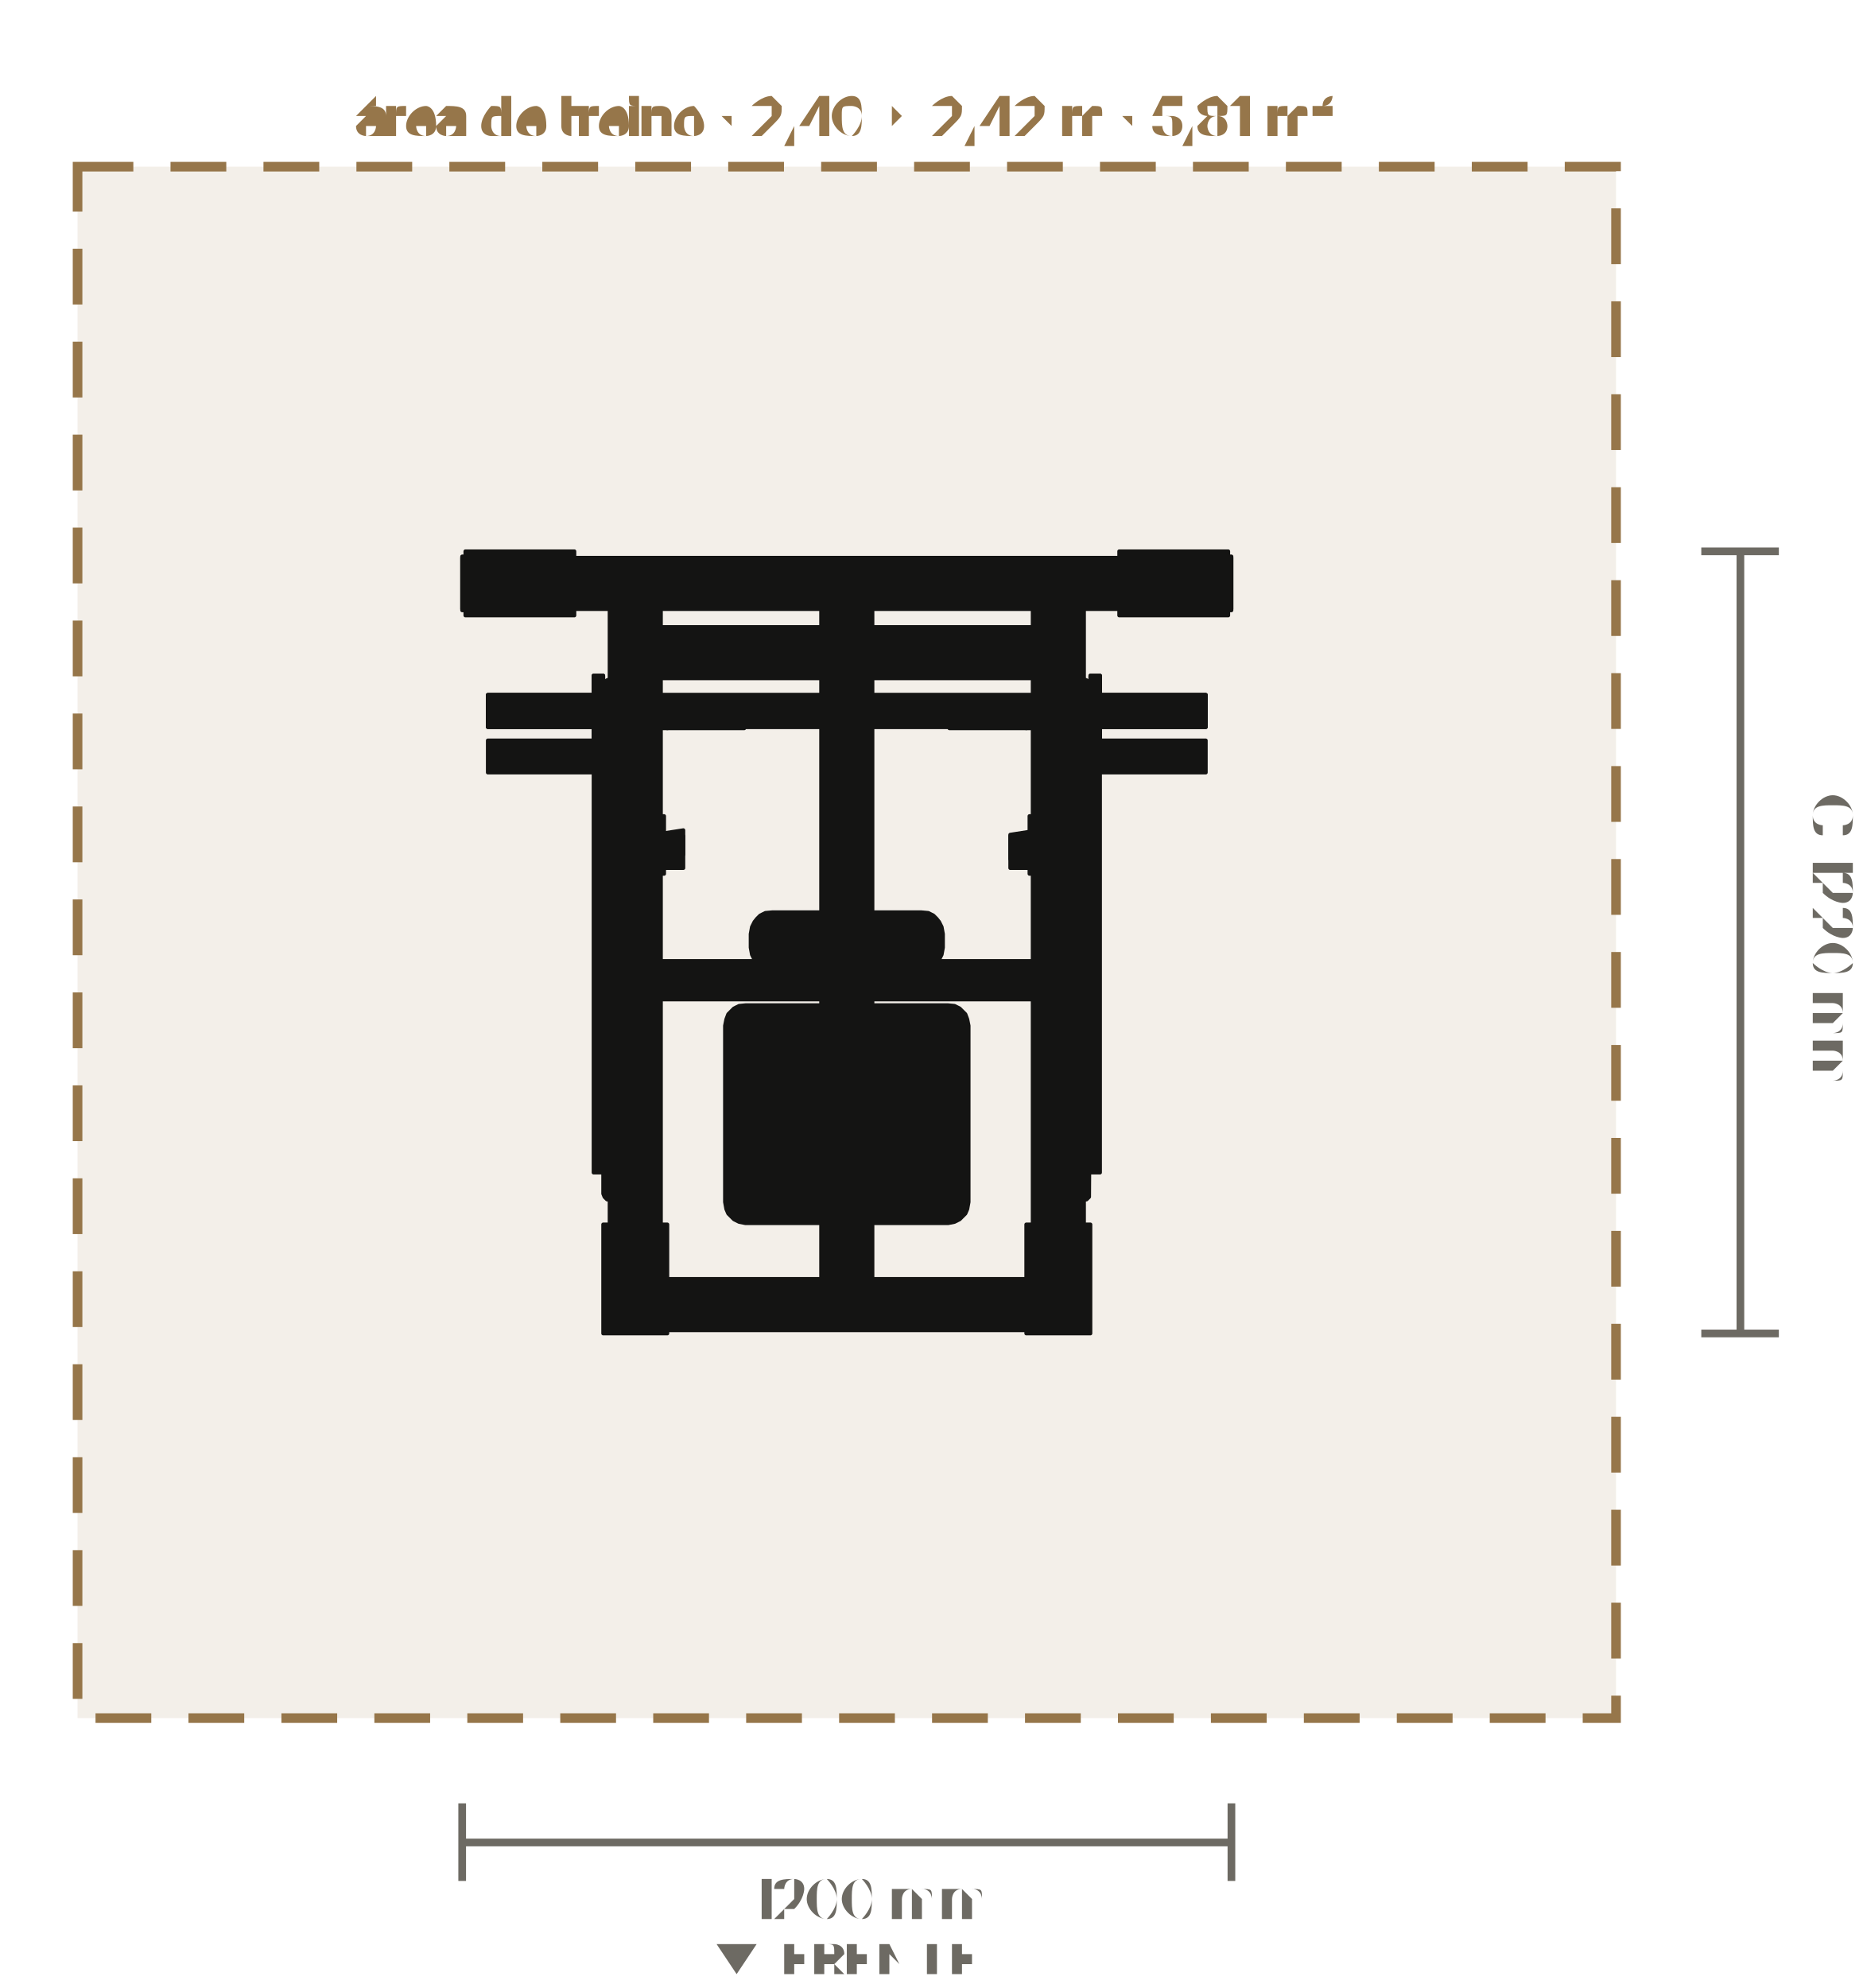
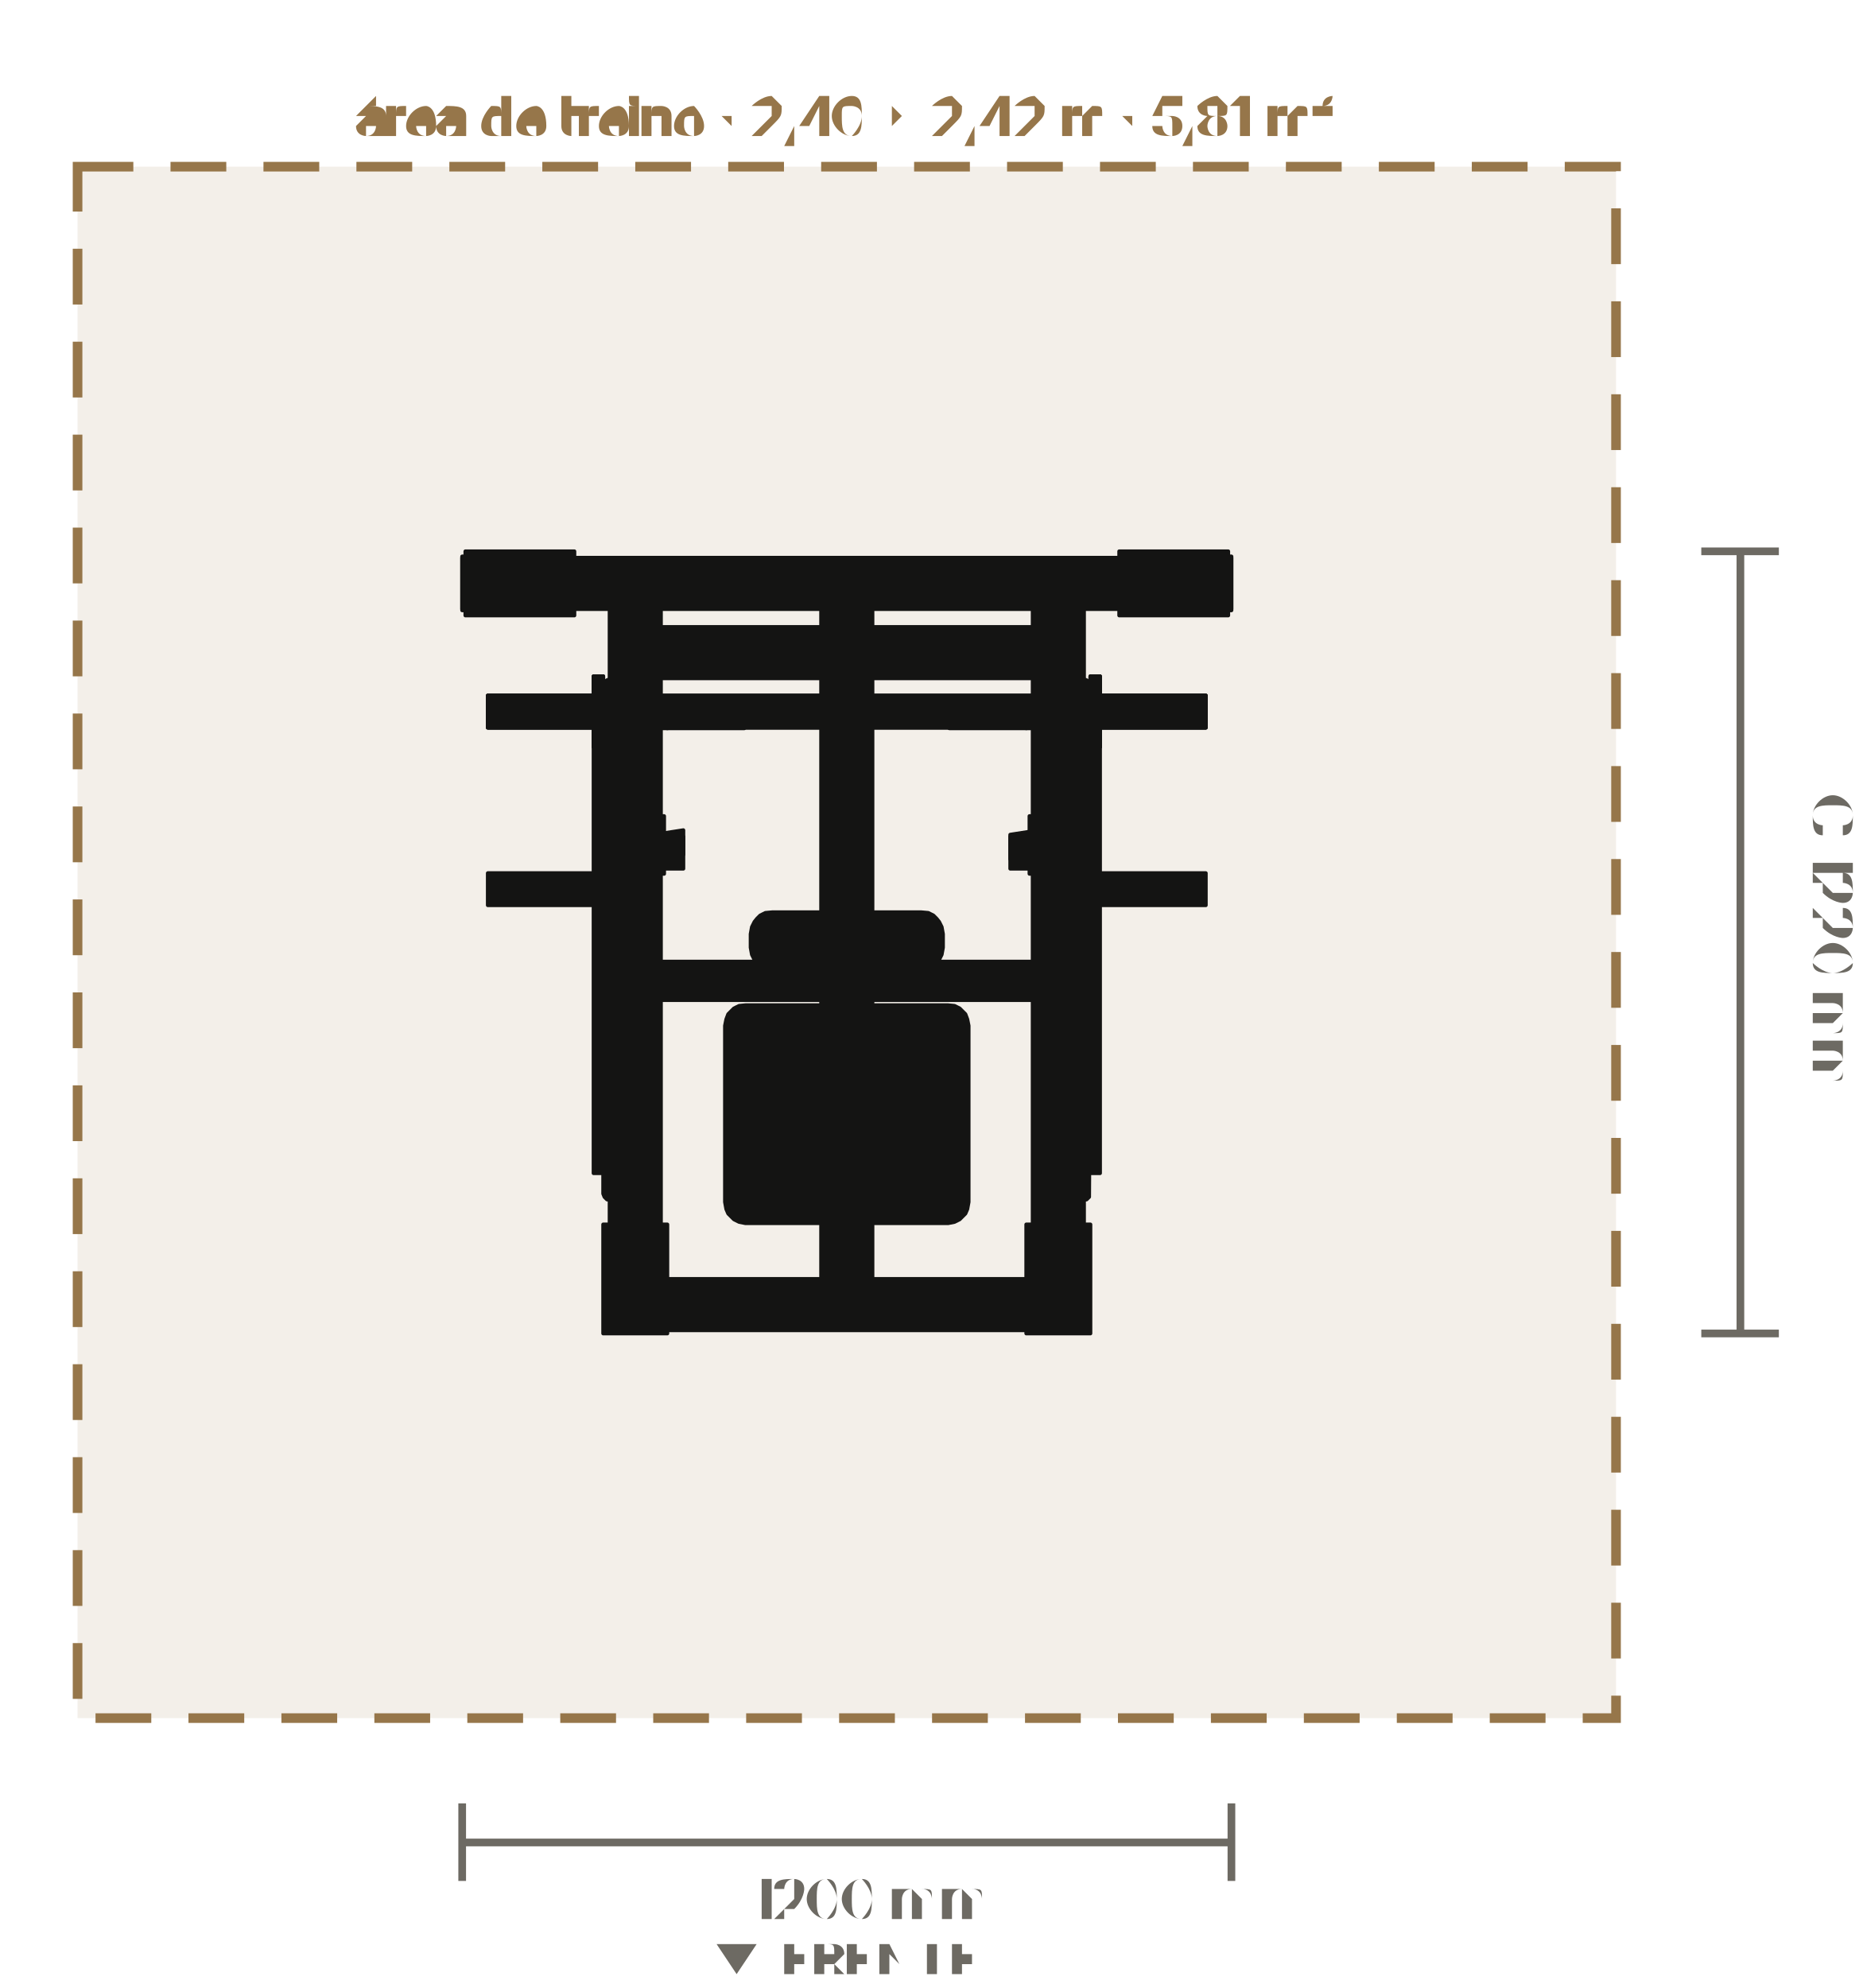
<svg xmlns="http://www.w3.org/2000/svg" viewBox="-1.321 -1.47 2.906 3.101" role="img" aria-label="Planta do Remada Baixa (LD-A009): 1200 × 1220 mm, com 60 cm de área de treino em volta" data-equipment="LD-A009" data-unit="m">
  <rect class="eq-zone" x="-1.2" y="-1.21" width="2.4" height="2.42" style="fill:#96764a;fill-opacity:.12;stroke:#96764a;stroke-width:0.015;stroke-dasharray:0.087 0.058" />
  <text class="eq-zone-label" x="0" y="-1.254" style="font-family:Barlow,Inter,Arial,sans-serif;font-size:0.083px;fill:#96764a;text-anchor:middle">área de treino · 2,40 × 2,42 m · 5,81 m²</text>
  <g class="eq-parts">
    <polygon class="eq-part" points="-0.37,-0.6 -0.29,-0.6 -0.29,0.605 -0.37,0.605" style="fill:#141413;stroke:#141413;stroke-width:0.006;stroke-linejoin:round" />
    <polygon class="eq-part" points="-0.595,-0.61 -0.425,-0.61 -0.425,-0.51 -0.595,-0.51" style="fill:#141413;stroke:#141413;stroke-width:0.006;stroke-linejoin:round" />
    <polygon class="eq-part" points="-0.576,-0.56 -0.576,-0.563 -0.575,-0.566 -0.573,-0.568 -0.571,-0.57 -0.568,-0.571 -0.565,-0.571 -0.562,-0.571 -0.559,-0.57 -0.557,-0.568 -0.555,-0.566 -0.554,-0.563 -0.554,-0.56 -0.554,-0.557 -0.555,-0.555 -0.557,-0.552 -0.559,-0.551 -0.562,-0.549 -0.565,-0.549 -0.568,-0.549 -0.571,-0.551 -0.573,-0.552 -0.575,-0.555 -0.576,-0.557" style="fill:#141413;stroke:#141413;stroke-width:0.006;stroke-linejoin:round" />
    <polygon class="eq-part" points="-0.466,-0.56 -0.466,-0.563 -0.465,-0.566 -0.463,-0.568 -0.461,-0.57 -0.458,-0.571 -0.455,-0.571 -0.452,-0.571 -0.45,-0.57 -0.447,-0.568 -0.446,-0.566 -0.444,-0.563 -0.444,-0.56 -0.444,-0.557 -0.446,-0.555 -0.447,-0.552 -0.45,-0.551 -0.452,-0.549 -0.455,-0.549 -0.458,-0.549 -0.461,-0.551 -0.463,-0.552 -0.465,-0.555 -0.466,-0.557" style="fill:#141413;stroke:#141413;stroke-width:0.006;stroke-linejoin:round" />
    <polygon class="eq-part" points="-0.38,0.44 -0.28,0.44 -0.28,0.61 -0.38,0.61" style="fill:#141413;stroke:#141413;stroke-width:0.006;stroke-linejoin:round" />
    <polygon class="eq-part" points="-0.341,0.47 -0.341,0.467 -0.34,0.465 -0.338,0.462 -0.336,0.461 -0.333,0.46 -0.33,0.459 -0.327,0.46 -0.325,0.461 -0.322,0.462 -0.321,0.465 -0.319,0.467 -0.319,0.47 -0.319,0.473 -0.321,0.476 -0.322,0.478 -0.325,0.48 -0.327,0.481 -0.33,0.481 -0.333,0.481 -0.336,0.48 -0.338,0.478 -0.34,0.476 -0.341,0.473" style="fill:#141413;stroke:#141413;stroke-width:0.006;stroke-linejoin:round" />
    <polygon class="eq-part" points="-0.341,0.58 -0.341,0.577 -0.34,0.575 -0.338,0.572 -0.336,0.571 -0.333,0.57 -0.33,0.569 -0.327,0.57 -0.325,0.571 -0.322,0.572 -0.321,0.575 -0.319,0.577 -0.319,0.58 -0.319,0.583 -0.321,0.586 -0.322,0.588 -0.325,0.59 -0.327,0.591 -0.33,0.591 -0.333,0.591 -0.336,0.59 -0.338,0.588 -0.34,0.586 -0.341,0.583" style="fill:#141413;stroke:#141413;stroke-width:0.006;stroke-linejoin:round" />
    <polygon class="eq-part" points="-0.6,-0.602 -0.588,-0.602 -0.588,-0.518 -0.6,-0.518" style="fill:#141413;stroke:#141413;stroke-width:0.006;stroke-linejoin:round" />
    <polygon class="eq-part" points="-0.372,0.593 -0.288,0.593 -0.288,0.605 -0.372,0.605" style="fill:#141413;stroke:#141413;stroke-width:0.006;stroke-linejoin:round" />
    <polygon class="eq-part" points="0.29,-0.6 0.37,-0.6 0.37,0.605 0.29,0.605" style="fill:#141413;stroke:#141413;stroke-width:0.006;stroke-linejoin:round" />
    <polygon class="eq-part" points="0.425,-0.61 0.595,-0.61 0.595,-0.51 0.425,-0.51" style="fill:#141413;stroke:#141413;stroke-width:0.006;stroke-linejoin:round" />
    <polygon class="eq-part" points="0.444,-0.56 0.444,-0.563 0.446,-0.566 0.447,-0.568 0.45,-0.57 0.452,-0.571 0.455,-0.571 0.458,-0.571 0.461,-0.57 0.463,-0.568 0.465,-0.566 0.466,-0.563 0.466,-0.56 0.466,-0.557 0.465,-0.555 0.463,-0.552 0.461,-0.551 0.458,-0.549 0.455,-0.549 0.452,-0.549 0.45,-0.551 0.447,-0.552 0.446,-0.555 0.444,-0.557" style="fill:#141413;stroke:#141413;stroke-width:0.006;stroke-linejoin:round" />
    <polygon class="eq-part" points="0.554,-0.56 0.554,-0.563 0.555,-0.566 0.557,-0.568 0.559,-0.57 0.562,-0.571 0.565,-0.571 0.568,-0.571 0.571,-0.57 0.573,-0.568 0.575,-0.566 0.576,-0.563 0.576,-0.56 0.576,-0.557 0.575,-0.555 0.573,-0.552 0.571,-0.551 0.568,-0.549 0.565,-0.549 0.562,-0.549 0.559,-0.551 0.557,-0.552 0.555,-0.555 0.554,-0.557" style="fill:#141413;stroke:#141413;stroke-width:0.006;stroke-linejoin:round" />
    <polygon class="eq-part" points="0.28,0.44 0.38,0.44 0.38,0.61 0.28,0.61" style="fill:#141413;stroke:#141413;stroke-width:0.006;stroke-linejoin:round" />
    <polygon class="eq-part" points="0.319,0.47 0.319,0.467 0.321,0.465 0.322,0.462 0.325,0.461 0.327,0.46 0.33,0.459 0.333,0.46 0.336,0.461 0.338,0.462 0.34,0.465 0.341,0.467 0.341,0.47 0.341,0.473 0.34,0.476 0.338,0.478 0.336,0.48 0.333,0.481 0.33,0.481 0.327,0.481 0.325,0.48 0.322,0.478 0.321,0.476 0.319,0.473" style="fill:#141413;stroke:#141413;stroke-width:0.006;stroke-linejoin:round" />
    <polygon class="eq-part" points="0.319,0.58 0.319,0.577 0.321,0.575 0.322,0.572 0.325,0.571 0.327,0.57 0.33,0.569 0.333,0.57 0.336,0.571 0.338,0.572 0.34,0.575 0.341,0.577 0.341,0.58 0.341,0.583 0.34,0.586 0.338,0.588 0.336,0.59 0.333,0.591 0.33,0.591 0.327,0.591 0.325,0.59 0.322,0.588 0.321,0.586 0.319,0.583" style="fill:#141413;stroke:#141413;stroke-width:0.006;stroke-linejoin:round" />
    <polygon class="eq-part" points="0.588,-0.602 0.6,-0.602 0.6,-0.518 0.588,-0.518" style="fill:#141413;stroke:#141413;stroke-width:0.006;stroke-linejoin:round" />
    <polygon class="eq-part" points="0.288,0.593 0.372,0.593 0.372,0.605 0.288,0.605" style="fill:#141413;stroke:#141413;stroke-width:0.006;stroke-linejoin:round" />
    <polygon class="eq-part" points="-0.6,-0.6 0.6,-0.6 0.6,-0.52 -0.6,-0.52" style="fill:#141413;stroke:#141413;stroke-width:0.006;stroke-linejoin:round" />
    <polygon class="eq-part" points="-0.33,0.525 0.33,0.525 0.33,0.605 -0.33,0.605" style="fill:#141413;stroke:#141413;stroke-width:0.006;stroke-linejoin:round" />
    <polygon class="eq-part" points="-0.04,-0.56 0.04,-0.56 0.04,0.565 -0.04,0.565" style="fill:#141413;stroke:#141413;stroke-width:0.006;stroke-linejoin:round" />
    <polygon class="eq-part" points="-0.035,0.245 -0.035,0.241 -0.033,0.239 -0.032,0.236 -0.029,0.234 -0.026,0.233 -0.023,0.233 0.023,0.233 0.026,0.233 0.029,0.234 0.032,0.236 0.033,0.239 0.035,0.241 0.035,0.245 0.035,0.291 0.035,0.294 0.033,0.297 0.032,0.299 0.029,0.301 0.026,0.302 0.023,0.303 -0.023,0.303 -0.026,0.302 -0.029,0.301 -0.032,0.299 -0.033,0.297 -0.035,0.294 -0.035,0.291" style="fill:#141413;stroke:#141413;stroke-width:0.006;stroke-linejoin:round" />
    <polygon class="eq-part" points="-0.047,0.29 -0.047,0.245 -0.035,0.245 -0.035,0.29" style="fill:#141413;stroke:#141413;stroke-width:0.006;stroke-linejoin:round" />
    <polygon class="eq-part" points="-0.117,0.268 -0.117,0.266 -0.117,0.264 -0.117,0.263 -0.116,0.262 -0.116,0.261 -0.115,0.261 -0.035,0.261 -0.034,0.261 -0.034,0.262 -0.033,0.263 -0.033,0.264 -0.033,0.266 -0.033,0.268 -0.033,0.27 -0.033,0.271 -0.033,0.273 -0.034,0.274 -0.034,0.274 -0.035,0.275 -0.115,0.275 -0.116,0.274 -0.116,0.274 -0.117,0.273 -0.117,0.271 -0.117,0.27" style="fill:#141413;stroke:#141413;stroke-width:0.006;stroke-linejoin:round" />
    <polygon class="eq-part" points="-0.19,0.405 -0.19,0.13 -0.188,0.12 -0.185,0.112 -0.18,0.107 -0.176,0.103 -0.168,0.099 -0.158,0.098 0.158,0.098 0.168,0.099 0.176,0.103 0.18,0.107 0.185,0.112 0.188,0.12 0.19,0.13 0.19,0.405 0.188,0.416 0.185,0.423 0.18,0.428 0.176,0.432 0.168,0.436 0.158,0.438 -0.158,0.438 -0.168,0.436 -0.176,0.432 -0.18,0.428 -0.185,0.423 -0.188,0.416" style="fill:#141413;stroke:#141413;stroke-width:0.006;stroke-linejoin:round" />
    <polygon class="eq-part" points="-0.035,-0.085 -0.035,-0.088 -0.033,-0.091 -0.032,-0.094 -0.029,-0.096 -0.026,-0.097 -0.023,-0.097 0.023,-0.097 0.026,-0.097 0.029,-0.096 0.032,-0.094 0.033,-0.091 0.035,-0.088 0.035,-0.085 0.035,-0.039 0.035,-0.036 0.033,-0.033 0.032,-0.031 0.029,-0.029 0.026,-0.028 0.023,-0.027 -0.023,-0.027 -0.026,-0.028 -0.029,-0.029 -0.032,-0.031 -0.033,-0.033 -0.035,-0.036 -0.035,-0.039" style="fill:#141413;stroke:#141413;stroke-width:0.006;stroke-linejoin:round" />
    <polygon class="eq-part" points="-0.15,-0.013 -0.148,-0.024 -0.144,-0.032 -0.14,-0.037 -0.135,-0.042 -0.127,-0.046 -0.116,-0.047 0.116,-0.047 0.127,-0.046 0.135,-0.042 0.14,-0.037 0.144,-0.032 0.148,-0.024 0.15,-0.013 0.15,0.008 0.148,0.019 0.144,0.027 0.14,0.033 0.135,0.037 0.127,0.041 0.116,0.043 -0.116,0.043 -0.127,0.041 -0.135,0.037 -0.14,0.033 -0.144,0.027 -0.148,0.019 -0.15,0.008" style="fill:#141413;stroke:#141413;stroke-width:0.006;stroke-linejoin:round" />
    <polygon class="eq-part" points="-0.375,-0.197 -0.285,-0.197 -0.285,-0.107 -0.375,-0.107" style="fill:#141413;stroke:#141413;stroke-width:0.006;stroke-linejoin:round" />
-     <polygon class="eq-part" points="-0.36,-0.36 -0.36,-0.37 -0.358,-0.402 -0.354,-0.407 -0.348,-0.408 -0.312,-0.408 -0.306,-0.407 -0.302,-0.402 -0.3,-0.396 -0.3,-0.37 -0.3,-0.36 -0.302,-0.131 -0.306,-0.127 -0.312,-0.126 -0.348,-0.126 -0.354,-0.127 -0.358,-0.131 -0.36,-0.137" style="fill:#141413;stroke:#141413;stroke-width:0.006;stroke-linejoin:round" />
+     <polygon class="eq-part" points="-0.36,-0.364 -0.36,-0.37 -0.358,-0.392 -0.354,-0.396 -0.348,-0.398 -0.312,-0.398 -0.306,-0.396 -0.302,-0.392 -0.3,-0.386 -0.3,-0.37 -0.3,-0.364 -0.302,-0.131 -0.306,-0.128 -0.312,-0.126 -0.348,-0.126 -0.354,-0.128 -0.358,-0.131 -0.36,-0.137" style="fill:#141413;stroke:#141413;stroke-width:0.006;stroke-linejoin:round" />
    <polygon class="eq-part" points="-0.298,-0.352 -0.297,-0.357 -0.296,-0.361 -0.293,-0.365 -0.289,-0.368 -0.285,-0.37 -0.28,-0.37 -0.275,-0.37 -0.271,-0.368 -0.267,-0.365 -0.264,-0.361 -0.263,-0.357 -0.262,-0.352 -0.263,-0.348 -0.264,-0.343 -0.267,-0.34 -0.271,-0.337 -0.275,-0.335 -0.28,-0.334 -0.285,-0.335 -0.289,-0.337 -0.293,-0.34 -0.296,-0.343 -0.297,-0.348" style="fill:#141413;stroke:#141413;stroke-width:0.006;stroke-linejoin:round" />
    <polygon class="eq-part" points="-0.35,-0.363 -0.35,-0.365 -0.349,-0.368 -0.347,-0.369 -0.345,-0.371 -0.343,-0.372 -0.34,-0.372 -0.32,-0.372 -0.317,-0.372 -0.315,-0.371 -0.313,-0.369 -0.311,-0.368 -0.31,-0.365 -0.31,-0.363 -0.31,-0.342 -0.31,-0.34 -0.311,-0.337 -0.313,-0.335 -0.315,-0.334 -0.317,-0.333 -0.32,-0.332 -0.34,-0.332 -0.343,-0.333 -0.345,-0.334 -0.347,-0.335 -0.349,-0.337 -0.35,-0.34 -0.35,-0.342" style="fill:#141413;stroke:#141413;stroke-width:0.006;stroke-linejoin:round" />
    <polygon class="eq-part" points="-0.33,-0.37 -0.16,-0.37 -0.16,-0.334 -0.33,-0.334" style="fill:#141413;stroke:#141413;stroke-width:0.006;stroke-linejoin:round" />
-     <polygon class="eq-part" points="-0.375,-0.344 -0.36,-0.344 -0.36,-0.234 -0.375,-0.234" style="fill:#141413;stroke:#141413;stroke-width:0.006;stroke-linejoin:round" />
-     <polygon class="eq-part" points="-0.56,-0.315 -0.375,-0.315 -0.375,-0.265 -0.56,-0.265" style="fill:#141413;stroke:#141413;stroke-width:0.006;stroke-linejoin:round" />
+     <polygon class="eq-part" points="-0.36,-0.168 -0.36,-0.171 -0.358,-0.173 -0.356,-0.175 -0.354,-0.177 -0.351,-0.178 -0.348,-0.179 -0.312,-0.179 -0.309,-0.178 -0.306,-0.177 -0.303,-0.175 -0.302,-0.173 -0.3,-0.171 -0.3,-0.168 -0.3,-0.067 -0.3,-0.064 -0.302,-0.062 -0.303,-0.06 -0.306,-0.058 -0.309,-0.057 -0.312,-0.057 -0.348,-0.057 -0.351,-0.057 -0.354,-0.058 -0.356,-0.06 -0.358,-0.062 -0.36,-0.064 -0.36,-0.067" style="fill:#141413;stroke:#141413;stroke-width:0.006;stroke-linejoin:round" />
+     <polygon class="eq-part" points="-0.375,-0.138 -0.36,-0.138 -0.36,-0.028 -0.375,-0.028" style="fill:#141413;stroke:#141413;stroke-width:0.006;stroke-linejoin:round" />
+     <polygon class="eq-part" points="-0.56,-0.108 -0.375,-0.108 -0.375,-0.058 -0.56,-0.058" style="fill:#141413;stroke:#141413;stroke-width:0.006;stroke-linejoin:round" />
    <polygon class="eq-part" points="0.285,-0.197 0.375,-0.197 0.375,-0.107 0.285,-0.107" style="fill:#141413;stroke:#141413;stroke-width:0.006;stroke-linejoin:round" />
-     <polygon class="eq-part" points="0.3,-0.36 0.3,-0.37 0.302,-0.402 0.306,-0.407 0.312,-0.408 0.348,-0.408 0.354,-0.407 0.358,-0.402 0.36,-0.396 0.36,-0.37 0.36,-0.36 0.358,-0.131 0.354,-0.127 0.348,-0.126 0.312,-0.126 0.306,-0.127 0.302,-0.131 0.3,-0.137" style="fill:#141413;stroke:#141413;stroke-width:0.006;stroke-linejoin:round" />
+     <polygon class="eq-part" points="0.3,-0.364 0.3,-0.37 0.302,-0.392 0.306,-0.396 0.312,-0.398 0.348,-0.398 0.354,-0.396 0.358,-0.392 0.36,-0.386 0.36,-0.37 0.36,-0.364 0.358,-0.131 0.354,-0.128 0.348,-0.126 0.312,-0.126 0.306,-0.128 0.302,-0.131 0.3,-0.137" style="fill:#141413;stroke:#141413;stroke-width:0.006;stroke-linejoin:round" />
    <polygon class="eq-part" points="0.262,-0.352 0.263,-0.357 0.264,-0.361 0.267,-0.365 0.271,-0.368 0.275,-0.37 0.28,-0.37 0.285,-0.37 0.289,-0.368 0.293,-0.365 0.296,-0.361 0.297,-0.357 0.298,-0.352 0.297,-0.348 0.296,-0.343 0.293,-0.34 0.289,-0.337 0.285,-0.335 0.28,-0.334 0.275,-0.335 0.271,-0.337 0.267,-0.34 0.264,-0.343 0.263,-0.348" style="fill:#141413;stroke:#141413;stroke-width:0.006;stroke-linejoin:round" />
    <polygon class="eq-part" points="0.31,-0.363 0.31,-0.365 0.311,-0.368 0.313,-0.369 0.315,-0.371 0.317,-0.372 0.32,-0.372 0.34,-0.372 0.343,-0.372 0.345,-0.371 0.347,-0.369 0.349,-0.368 0.35,-0.365 0.35,-0.363 0.35,-0.342 0.35,-0.34 0.349,-0.337 0.347,-0.335 0.345,-0.334 0.343,-0.333 0.34,-0.332 0.32,-0.332 0.317,-0.333 0.315,-0.334 0.313,-0.335 0.311,-0.337 0.31,-0.34 0.31,-0.342" style="fill:#141413;stroke:#141413;stroke-width:0.006;stroke-linejoin:round" />
    <polygon class="eq-part" points="0.16,-0.37 0.33,-0.37 0.33,-0.334 0.16,-0.334" style="fill:#141413;stroke:#141413;stroke-width:0.006;stroke-linejoin:round" />
-     <polygon class="eq-part" points="0.36,-0.344 0.375,-0.344 0.375,-0.234 0.36,-0.234" style="fill:#141413;stroke:#141413;stroke-width:0.006;stroke-linejoin:round" />
-     <polygon class="eq-part" points="0.375,-0.315 0.56,-0.315 0.56,-0.265 0.375,-0.265" style="fill:#141413;stroke:#141413;stroke-width:0.006;stroke-linejoin:round" />
-     <polygon class="eq-part" points="-0.38,-0.399 -0.38,-0.402 -0.378,-0.405 -0.377,-0.407 -0.374,-0.409 -0.371,-0.41 -0.368,-0.411 -0.342,-0.411 -0.339,-0.41 -0.336,-0.409 -0.334,-0.407 -0.332,-0.405 -0.33,-0.402 -0.33,-0.399 -0.33,-0.323 -0.33,-0.32 -0.332,-0.317 -0.334,-0.314 -0.336,-0.312 -0.339,-0.311 -0.342,-0.311 -0.368,-0.311 -0.371,-0.311 -0.374,-0.312 -0.377,-0.314 -0.378,-0.317 -0.38,-0.32 -0.38,-0.323" style="fill:#141413;stroke:#141413;stroke-width:0.006;stroke-linejoin:round" />
-     <polygon class="eq-part" points="-0.38,0.096 -0.38,0.022 -0.378,-0.134 -0.374,-0.139 -0.368,-0.14 -0.342,-0.14 -0.336,-0.139 -0.332,-0.134 -0.33,-0.128 -0.33,0.022 -0.33,0.096 -0.332,0.397 -0.336,0.401 -0.342,0.402 -0.368,0.402 -0.374,0.401 -0.378,0.397 -0.38,0.392" style="fill:#141413;stroke:#141413;stroke-width:0.006;stroke-linejoin:round" />
-     <polygon class="eq-part" points="-0.38,-0.361 -0.33,-0.361 -0.33,0.059 -0.38,0.059" style="fill:#141413;stroke:#141413;stroke-width:0.006;stroke-linejoin:round" />
-     <polygon class="eq-part" points="-0.38,0.077 -0.38,-0.361 -0.33,-0.361 -0.33,0.077" style="fill:#141413;stroke:#141413;stroke-width:0.006;stroke-linejoin:round" />
-     <polygon class="eq-part" points="-0.38,-0.361 -0.33,-0.361 -0.33,-0.043 -0.38,-0.043" style="fill:#141413;stroke:#141413;stroke-width:0.006;stroke-linejoin:round" />
-     <polygon class="eq-part" points="-0.395,0.359 -0.395,-0.361 -0.315,-0.361 -0.315,0.359" style="fill:#141413;stroke:#141413;stroke-width:0.006;stroke-linejoin:round" />
-     <polygon class="eq-part" points="-0.395,-0.416 -0.38,-0.416 -0.38,-0.306 -0.395,-0.306" style="fill:#141413;stroke:#141413;stroke-width:0.006;stroke-linejoin:round" />
-     <polygon class="eq-part" points="-0.56,-0.386 -0.395,-0.386 -0.395,-0.336 -0.56,-0.336" style="fill:#141413;stroke:#141413;stroke-width:0.006;stroke-linejoin:round" />
-     <polygon class="eq-part" points="-0.395,-0.416 -0.38,-0.416 -0.38,-0.306 -0.395,-0.306" style="fill:#141413;stroke:#141413;stroke-width:0.006;stroke-linejoin:round" />
-     <polygon class="eq-part" points="-0.56,-0.386 -0.395,-0.386 -0.395,-0.336 -0.56,-0.336" style="fill:#141413;stroke:#141413;stroke-width:0.006;stroke-linejoin:round" />
-     <polygon class="eq-part" points="-0.395,-0.416 -0.38,-0.416 -0.38,-0.306 -0.395,-0.306" style="fill:#141413;stroke:#141413;stroke-width:0.006;stroke-linejoin:round" />
-     <polygon class="eq-part" points="-0.56,-0.386 -0.395,-0.386 -0.395,-0.336 -0.56,-0.336" style="fill:#141413;stroke:#141413;stroke-width:0.006;stroke-linejoin:round" />
-     <polygon class="eq-part" points="-0.355,-0.166 -0.255,-0.166 -0.255,-0.116 -0.355,-0.116" style="fill:#141413;stroke:#141413;stroke-width:0.006;stroke-linejoin:round" />
-     <polygon class="eq-part" points="0.33,-0.399 0.33,-0.402 0.332,-0.405 0.334,-0.407 0.336,-0.409 0.339,-0.41 0.342,-0.411 0.368,-0.411 0.371,-0.41 0.374,-0.409 0.377,-0.407 0.378,-0.405 0.38,-0.402 0.38,-0.399 0.38,-0.323 0.38,-0.32 0.378,-0.317 0.377,-0.314 0.374,-0.312 0.371,-0.311 0.368,-0.311 0.342,-0.311 0.339,-0.311 0.336,-0.312 0.334,-0.314 0.332,-0.317 0.33,-0.32 0.33,-0.323" style="fill:#141413;stroke:#141413;stroke-width:0.006;stroke-linejoin:round" />
-     <polygon class="eq-part" points="0.33,0.096 0.33,0.022 0.332,-0.134 0.336,-0.139 0.342,-0.14 0.368,-0.14 0.374,-0.139 0.378,-0.134 0.38,-0.128 0.38,0.022 0.38,0.096 0.378,0.397 0.374,0.401 0.368,0.402 0.342,0.402 0.336,0.401 0.332,0.397 0.33,0.392" style="fill:#141413;stroke:#141413;stroke-width:0.006;stroke-linejoin:round" />
-     <polygon class="eq-part" points="0.33,-0.361 0.38,-0.361 0.38,0.059 0.33,0.059" style="fill:#141413;stroke:#141413;stroke-width:0.006;stroke-linejoin:round" />
-     <polygon class="eq-part" points="0.33,0.077 0.33,-0.361 0.38,-0.361 0.38,0.077" style="fill:#141413;stroke:#141413;stroke-width:0.006;stroke-linejoin:round" />
-     <polygon class="eq-part" points="0.33,-0.361 0.38,-0.361 0.38,-0.043 0.33,-0.043" style="fill:#141413;stroke:#141413;stroke-width:0.006;stroke-linejoin:round" />
-     <polygon class="eq-part" points="0.315,0.359 0.315,-0.361 0.395,-0.361 0.395,0.359" style="fill:#141413;stroke:#141413;stroke-width:0.006;stroke-linejoin:round" />
-     <polygon class="eq-part" points="0.38,-0.416 0.395,-0.416 0.395,-0.306 0.38,-0.306" style="fill:#141413;stroke:#141413;stroke-width:0.006;stroke-linejoin:round" />
-     <polygon class="eq-part" points="0.395,-0.386 0.56,-0.386 0.56,-0.336 0.395,-0.336" style="fill:#141413;stroke:#141413;stroke-width:0.006;stroke-linejoin:round" />
-     <polygon class="eq-part" points="0.38,-0.416 0.395,-0.416 0.395,-0.306 0.38,-0.306" style="fill:#141413;stroke:#141413;stroke-width:0.006;stroke-linejoin:round" />
-     <polygon class="eq-part" points="0.395,-0.386 0.56,-0.386 0.56,-0.336 0.395,-0.336" style="fill:#141413;stroke:#141413;stroke-width:0.006;stroke-linejoin:round" />
-     <polygon class="eq-part" points="0.38,-0.416 0.395,-0.416 0.395,-0.306 0.38,-0.306" style="fill:#141413;stroke:#141413;stroke-width:0.006;stroke-linejoin:round" />
-     <polygon class="eq-part" points="0.395,-0.386 0.56,-0.386 0.56,-0.336 0.395,-0.336" style="fill:#141413;stroke:#141413;stroke-width:0.006;stroke-linejoin:round" />
-     <polygon class="eq-part" points="0.255,-0.166 0.355,-0.166 0.355,-0.116 0.255,-0.116" style="fill:#141413;stroke:#141413;stroke-width:0.006;stroke-linejoin:round" />
-     <polygon class="eq-part" points="-0.355,0.029 0.355,0.029 0.355,0.089 -0.355,0.089" style="fill:#141413;stroke:#141413;stroke-width:0.006;stroke-linejoin:round" />
-     <polygon class="eq-part" points="-0.355,-0.386 0.355,-0.386 0.355,-0.336 -0.355,-0.336" style="fill:#141413;stroke:#141413;stroke-width:0.006;stroke-linejoin:round" />
-     <polygon class="eq-part" points="-0.355,-0.386 0.355,-0.386 0.355,-0.336 -0.355,-0.336" style="fill:#141413;stroke:#141413;stroke-width:0.006;stroke-linejoin:round" />
+     <polygon class="eq-part" points="0.3,-0.168 0.3,-0.171 0.302,-0.173 0.303,-0.175 0.306,-0.177 0.309,-0.178 0.312,-0.179 0.348,-0.179 0.351,-0.178 0.354,-0.177 0.356,-0.175 0.358,-0.173 0.36,-0.171 0.36,-0.168 0.36,-0.067 0.36,-0.064 0.358,-0.062 0.356,-0.06 0.354,-0.058 0.351,-0.057 0.348,-0.057 0.312,-0.057 0.309,-0.057 0.306,-0.058 0.303,-0.06 0.302,-0.062 0.3,-0.064 0.3,-0.067" style="fill:#141413;stroke:#141413;stroke-width:0.006;stroke-linejoin:round" />
+     <polygon class="eq-part" points="0.36,-0.138 0.375,-0.138 0.375,-0.028 0.36,-0.028" style="fill:#141413;stroke:#141413;stroke-width:0.006;stroke-linejoin:round" />
+     <polygon class="eq-part" points="0.375,-0.108 0.56,-0.108 0.56,-0.058 0.375,-0.058" style="fill:#141413;stroke:#141413;stroke-width:0.006;stroke-linejoin:round" />
+     <polygon class="eq-part" points="-0.38,-0.398 -0.38,-0.401 -0.378,-0.404 -0.377,-0.407 -0.374,-0.409 -0.371,-0.41 -0.368,-0.41 -0.342,-0.41 -0.339,-0.41 -0.336,-0.409 -0.334,-0.407 -0.332,-0.404 -0.33,-0.401 -0.33,-0.398 -0.33,-0.322 -0.33,-0.319 -0.332,-0.316 -0.334,-0.314 -0.336,-0.312 -0.339,-0.311 -0.342,-0.31 -0.368,-0.31 -0.371,-0.311 -0.374,-0.312 -0.377,-0.314 -0.378,-0.316 -0.38,-0.319 -0.38,-0.322" style="fill:#141413;stroke:#141413;stroke-width:0.006;stroke-linejoin:round" />
+     <polygon class="eq-part" points="-0.38,0.097 -0.38,0.023 -0.378,-0.132 -0.374,-0.136 -0.368,-0.138 -0.342,-0.138 -0.336,-0.136 -0.332,-0.132 -0.33,-0.126 -0.33,0.023 -0.33,0.097 -0.332,0.397 -0.336,0.401 -0.342,0.402 -0.368,0.402 -0.374,0.401 -0.378,0.397 -0.38,0.392" style="fill:#141413;stroke:#141413;stroke-width:0.006;stroke-linejoin:round" />
+     <polygon class="eq-part" points="-0.38,-0.36 -0.33,-0.36 -0.33,0.06 -0.38,0.06" style="fill:#141413;stroke:#141413;stroke-width:0.006;stroke-linejoin:round" />
+     <polygon class="eq-part" points="-0.38,0.078 -0.38,-0.36 -0.33,-0.36 -0.33,0.078" style="fill:#141413;stroke:#141413;stroke-width:0.006;stroke-linejoin:round" />
+     <polygon class="eq-part" points="-0.38,-0.36 -0.33,-0.36 -0.33,-0.042 -0.38,-0.042" style="fill:#141413;stroke:#141413;stroke-width:0.006;stroke-linejoin:round" />
+     <polygon class="eq-part" points="-0.395,0.36 -0.395,-0.36 -0.315,-0.36 -0.315,0.36" style="fill:#141413;stroke:#141413;stroke-width:0.006;stroke-linejoin:round" />
+     <polygon class="eq-part" points="-0.395,-0.415 -0.38,-0.415 -0.38,-0.305 -0.395,-0.305" style="fill:#141413;stroke:#141413;stroke-width:0.006;stroke-linejoin:round" />
+     <polygon class="eq-part" points="-0.56,-0.385 -0.395,-0.385 -0.395,-0.335 -0.56,-0.335" style="fill:#141413;stroke:#141413;stroke-width:0.006;stroke-linejoin:round" />
+     <polygon class="eq-part" points="-0.395,-0.415 -0.38,-0.415 -0.38,-0.305 -0.395,-0.305" style="fill:#141413;stroke:#141413;stroke-width:0.006;stroke-linejoin:round" />
+     <polygon class="eq-part" points="-0.56,-0.385 -0.395,-0.385 -0.395,-0.335 -0.56,-0.335" style="fill:#141413;stroke:#141413;stroke-width:0.006;stroke-linejoin:round" />
+     <polygon class="eq-part" points="-0.395,-0.415 -0.38,-0.415 -0.38,-0.305 -0.395,-0.305" style="fill:#141413;stroke:#141413;stroke-width:0.006;stroke-linejoin:round" />
+     <polygon class="eq-part" points="-0.56,-0.385 -0.395,-0.385 -0.395,-0.335 -0.56,-0.335" style="fill:#141413;stroke:#141413;stroke-width:0.006;stroke-linejoin:round" />
+     <polygon class="eq-part" points="-0.355,-0.165 -0.255,-0.165 -0.255,-0.115 -0.355,-0.115" style="fill:#141413;stroke:#141413;stroke-width:0.006;stroke-linejoin:round" />
+     <polygon class="eq-part" points="0.33,-0.398 0.33,-0.401 0.332,-0.404 0.334,-0.407 0.336,-0.409 0.339,-0.41 0.342,-0.41 0.368,-0.41 0.371,-0.41 0.374,-0.409 0.377,-0.407 0.378,-0.404 0.38,-0.401 0.38,-0.398 0.38,-0.322 0.38,-0.319 0.378,-0.316 0.377,-0.314 0.374,-0.312 0.371,-0.311 0.368,-0.31 0.342,-0.31 0.339,-0.311 0.336,-0.312 0.334,-0.314 0.332,-0.316 0.33,-0.319 0.33,-0.322" style="fill:#141413;stroke:#141413;stroke-width:0.006;stroke-linejoin:round" />
+     <polygon class="eq-part" points="0.33,0.097 0.33,0.023 0.332,-0.132 0.336,-0.136 0.342,-0.138 0.368,-0.138 0.374,-0.136 0.378,-0.132 0.38,-0.126 0.38,0.023 0.38,0.097 0.378,0.397 0.374,0.401 0.368,0.402 0.342,0.402 0.336,0.401 0.332,0.397 0.33,0.392" style="fill:#141413;stroke:#141413;stroke-width:0.006;stroke-linejoin:round" />
+     <polygon class="eq-part" points="0.33,-0.36 0.38,-0.36 0.38,0.06 0.33,0.06" style="fill:#141413;stroke:#141413;stroke-width:0.006;stroke-linejoin:round" />
+     <polygon class="eq-part" points="0.33,0.078 0.33,-0.36 0.38,-0.36 0.38,0.078" style="fill:#141413;stroke:#141413;stroke-width:0.006;stroke-linejoin:round" />
+     <polygon class="eq-part" points="0.33,-0.36 0.38,-0.36 0.38,-0.042 0.33,-0.042" style="fill:#141413;stroke:#141413;stroke-width:0.006;stroke-linejoin:round" />
+     <polygon class="eq-part" points="0.315,0.36 0.315,-0.36 0.395,-0.36 0.395,0.36" style="fill:#141413;stroke:#141413;stroke-width:0.006;stroke-linejoin:round" />
+     <polygon class="eq-part" points="0.38,-0.415 0.395,-0.415 0.395,-0.305 0.38,-0.305" style="fill:#141413;stroke:#141413;stroke-width:0.006;stroke-linejoin:round" />
+     <polygon class="eq-part" points="0.395,-0.385 0.56,-0.385 0.56,-0.335 0.395,-0.335" style="fill:#141413;stroke:#141413;stroke-width:0.006;stroke-linejoin:round" />
+     <polygon class="eq-part" points="0.38,-0.415 0.395,-0.415 0.395,-0.305 0.38,-0.305" style="fill:#141413;stroke:#141413;stroke-width:0.006;stroke-linejoin:round" />
+     <polygon class="eq-part" points="0.395,-0.385 0.56,-0.385 0.56,-0.335 0.395,-0.335" style="fill:#141413;stroke:#141413;stroke-width:0.006;stroke-linejoin:round" />
+     <polygon class="eq-part" points="0.38,-0.415 0.395,-0.415 0.395,-0.305 0.38,-0.305" style="fill:#141413;stroke:#141413;stroke-width:0.006;stroke-linejoin:round" />
+     <polygon class="eq-part" points="0.395,-0.385 0.56,-0.385 0.56,-0.335 0.395,-0.335" style="fill:#141413;stroke:#141413;stroke-width:0.006;stroke-linejoin:round" />
+     <polygon class="eq-part" points="0.255,-0.165 0.355,-0.165 0.355,-0.115 0.255,-0.115" style="fill:#141413;stroke:#141413;stroke-width:0.006;stroke-linejoin:round" />
+     <polygon class="eq-part" points="-0.355,0.03 0.355,0.03 0.355,0.09 -0.355,0.09" style="fill:#141413;stroke:#141413;stroke-width:0.006;stroke-linejoin:round" />
+     <polygon class="eq-part" points="-0.355,-0.385 0.355,-0.385 0.355,-0.335 -0.355,-0.335" style="fill:#141413;stroke:#141413;stroke-width:0.006;stroke-linejoin:round" />
+     <polygon class="eq-part" points="-0.355,-0.385 0.355,-0.385 0.355,-0.335 -0.355,-0.335" style="fill:#141413;stroke:#141413;stroke-width:0.006;stroke-linejoin:round" />
    <polygon class="eq-part" points="-0.3,-0.164 -0.3,-0.168 -0.255,-0.175 -0.255,-0.141 -0.255,-0.137 -0.3,-0.13" style="fill:#141413;stroke:#141413;stroke-width:0.006;stroke-linejoin:round" />
    <polygon class="eq-part" points="0.255,-0.164 0.255,-0.168 0.3,-0.175 0.3,-0.141 0.3,-0.137 0.255,-0.13" style="fill:#141413;stroke:#141413;stroke-width:0.006;stroke-linejoin:round" />
    <polygon class="eq-part" points="-0.33,-0.492 0.33,-0.492 0.33,-0.412 -0.33,-0.412" style="fill:#141413;stroke:#141413;stroke-width:0.006;stroke-linejoin:round" />
    <polygon class="eq-part" points="-0.307,-0.532 -0.295,-0.532 -0.295,-0.372 -0.307,-0.372" style="fill:#141413;stroke:#141413;stroke-width:0.006;stroke-linejoin:round" />
    <polygon class="eq-part" points="-0.315,-0.413 -0.307,-0.413 -0.307,-0.391 -0.315,-0.391" style="fill:#141413;stroke:#141413;stroke-width:0.006;stroke-linejoin:round" />
    <polygon class="eq-part" points="-0.315,-0.513 -0.307,-0.513 -0.307,-0.491 -0.315,-0.491" style="fill:#141413;stroke:#141413;stroke-width:0.006;stroke-linejoin:round" />
    <polygon class="eq-part" points="0.295,-0.532 0.307,-0.532 0.307,-0.372 0.295,-0.372" style="fill:#141413;stroke:#141413;stroke-width:0.006;stroke-linejoin:round" />
    <polygon class="eq-part" points="0.307,-0.413 0.315,-0.413 0.315,-0.391 0.307,-0.391" style="fill:#141413;stroke:#141413;stroke-width:0.006;stroke-linejoin:round" />
    <polygon class="eq-part" points="0.307,-0.513 0.315,-0.513 0.315,-0.491 0.307,-0.491" style="fill:#141413;stroke:#141413;stroke-width:0.006;stroke-linejoin:round" />
  </g>
  <line class="eq-dim" x1="-0.6" y1="1.404" x2="0.6" y2="1.404" style="stroke:#6d6a63;stroke-width:0.012" />
  <line class="eq-dim" x1="-0.6" y1="1.343" x2="-0.6" y2="1.464" style="stroke:#6d6a63;stroke-width:0.012" />
  <line class="eq-dim" x1="0.6" y1="1.343" x2="0.6" y2="1.464" style="stroke:#6d6a63;stroke-width:0.012" />
  <text class="eq-text" x="0" y="1.526" style="font-family:Barlow,Inter,Arial,sans-serif;font-size:0.087px;fill:#6d6a63;text-anchor:middle">L 1200 mm</text>
  <line class="eq-dim" x1="1.394" y1="-0.61" x2="1.394" y2="0.61" style="stroke:#6d6a63;stroke-width:0.012" />
  <line class="eq-dim" x1="1.333" y1="-0.61" x2="1.454" y2="-0.61" style="stroke:#6d6a63;stroke-width:0.012" />
  <line class="eq-dim" x1="1.333" y1="0.61" x2="1.454" y2="0.61" style="stroke:#6d6a63;stroke-width:0.012" />
  <text class="eq-text" x="1.507" y="0" transform="rotate(90 1.5069 0)" style="font-family:Barlow,Inter,Arial,sans-serif;font-size:0.087px;fill:#6d6a63;text-anchor:middle">C 1220 mm</text>
  <text class="eq-text" x="0" y="1.613" style="font-family:Barlow,Inter,Arial,sans-serif;font-size:0.087px;fill:#6d6a63;text-anchor:middle;font-size:0.07px;letter-spacing:.1em">▼ FRENTE</text>
</svg>
